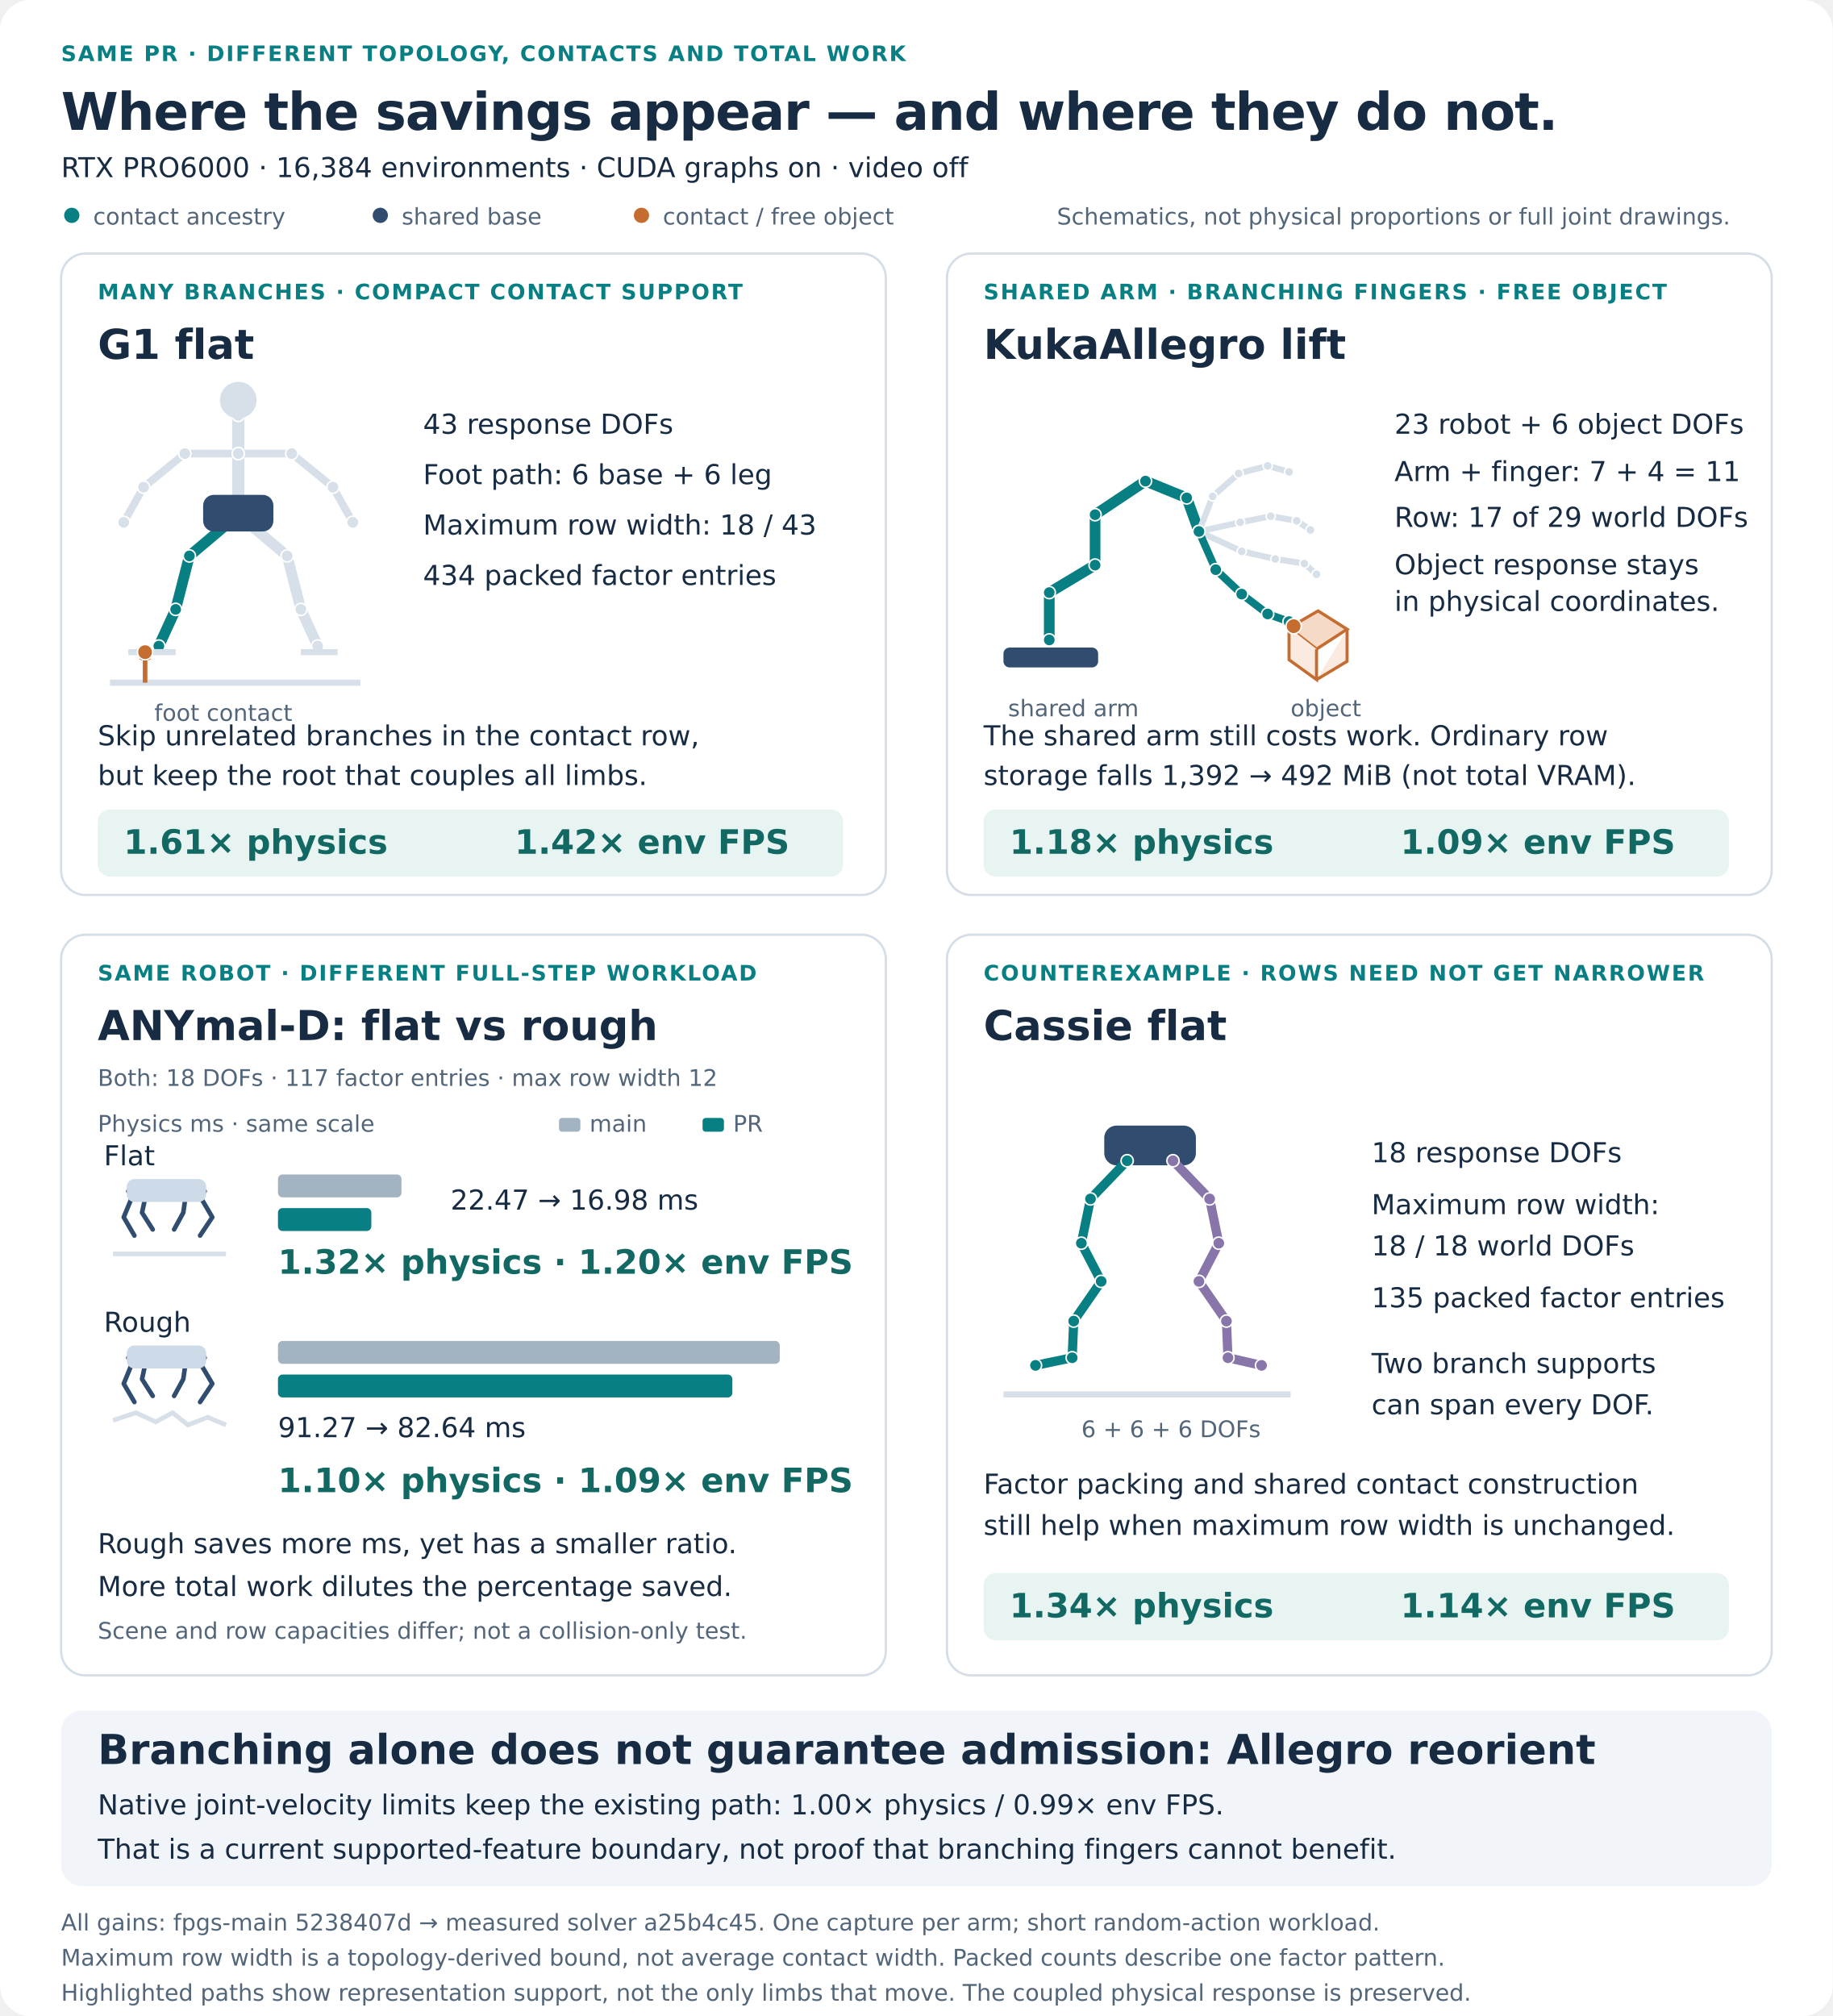
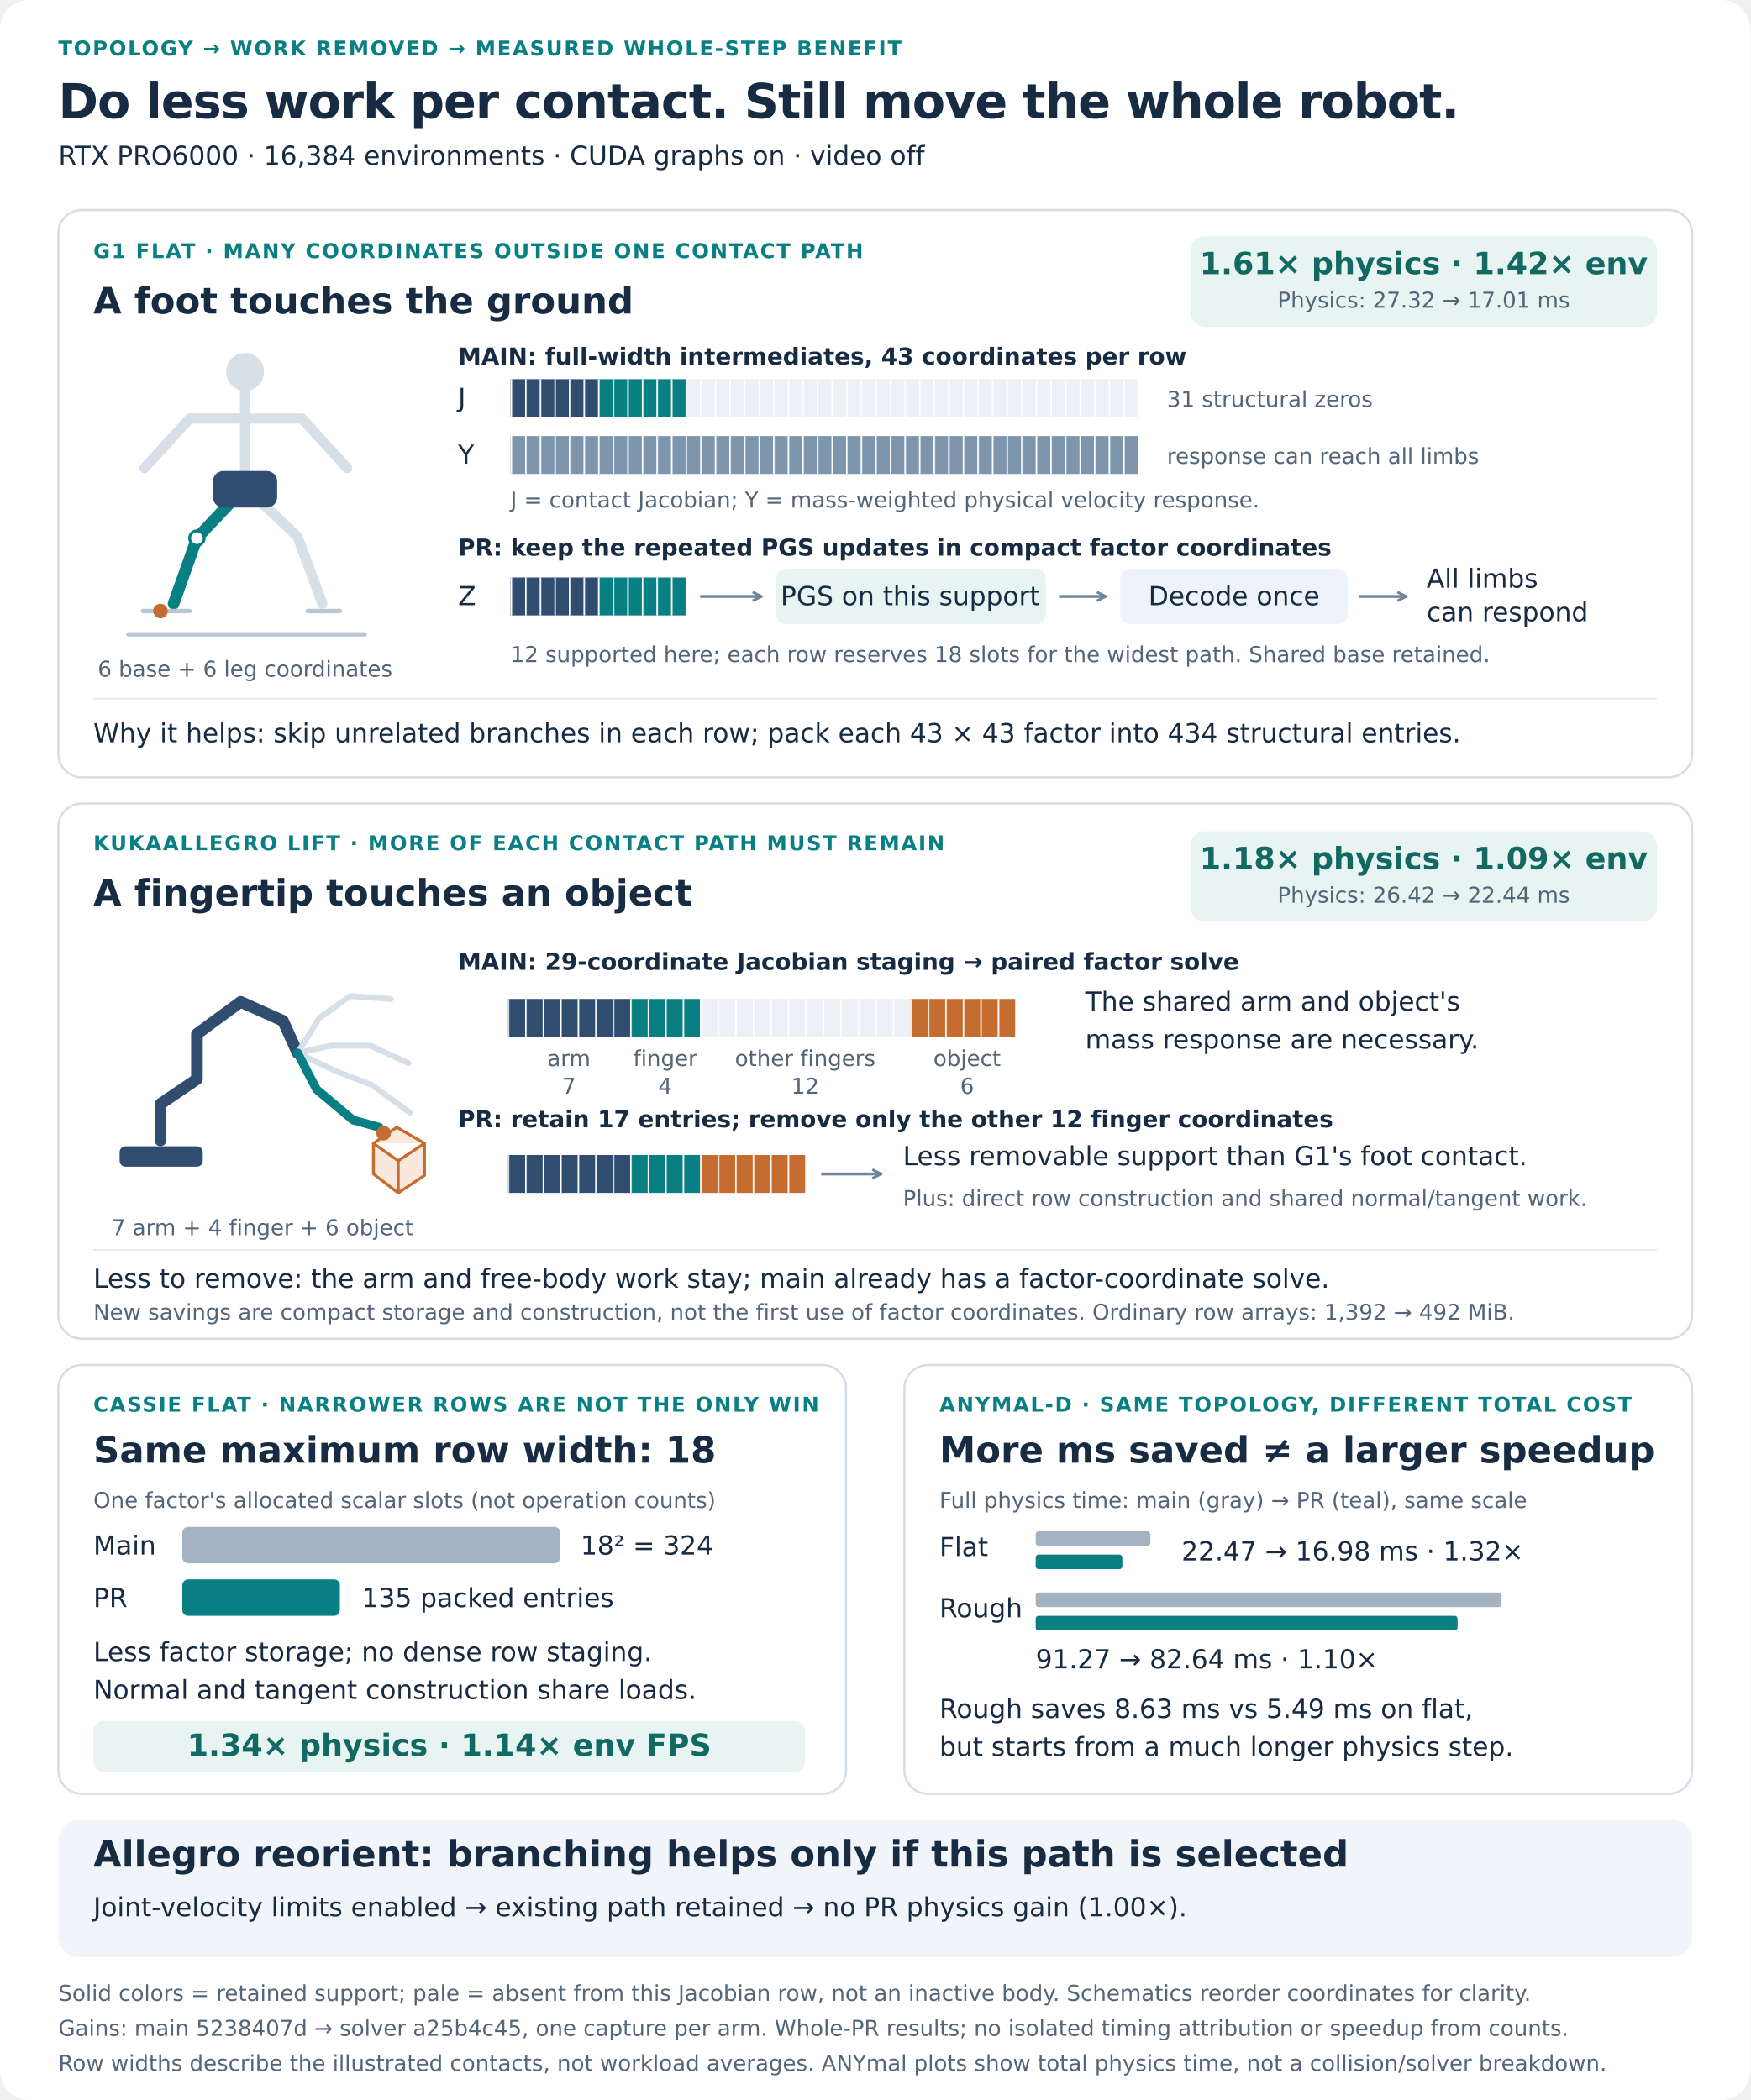
- <svg xmlns="http://www.w3.org/2000/svg" width="1200" height="1320" viewBox="0 0 1200 1320" role="img" aria-labelledby="title desc">
+ <svg xmlns="http://www.w3.org/2000/svg" width="1200" height="1440" viewBox="0 0 1200 1440" role="img" aria-labelledby="title desc">
  <defs>
    <style>
      text { font-family: "DejaVu Sans", sans-serif; fill: #172b42; }
-       .title { font-size: 34px; font-weight: 700; letter-spacing: -.6px; }
-       .head { font-size: 27px; font-weight: 700; }
+       .title { font-size: 33px; font-weight: 700; letter-spacing: -.6px; }
+       .head { font-size: 25px; font-weight: 700; }
      .body { font-size: 18px; }
      .small { font-size: 15px; fill: #526579; }
+       .label { font-size: 16px; font-weight: 700; }
      .eyebrow { font-size: 14px; font-weight: 700; letter-spacing: 1px; fill: #087f83; }
-       .gain { font-size: 22px; font-weight: 700; fill: #126862; }
-       .muted { fill: #526579; }
-       .card { fill:#fff; stroke:#d5dee7; stroke-width:1.5; }
+       .gain { font-size: 21px; font-weight: 700; fill: #126862; }
+       .center { text-anchor: middle; }
+       .card { fill: #fff; stroke: #d5dee7; stroke-width: 1.5; }
+       .arrow { fill: none; stroke: #6f859b; stroke-width: 2; marker-end: url(#arrow); }
+       .tree { fill: none; stroke-linecap: round; stroke-linejoin: round; }
    </style>
-     <marker id="force" markerWidth="8" markerHeight="8" refX="6" refY="4" orient="auto" markerUnits="userSpaceOnUse">
-       <path d="M1 1 L7 4 L1 7" fill="none" stroke="#c56c30" stroke-width="2" />
+     <marker id="arrow" markerWidth="8" markerHeight="8" refX="7" refY="4" orient="auto" markerUnits="userSpaceOnUse">
+       <path d="M1 1 L7 4 L1 7" fill="none" stroke="#6f859b" stroke-width="1.8" />
    </marker>
+     <pattern id="slots" width="10" height="26" patternUnits="userSpaceOnUse">
+       <path d="M0 0 V26" stroke="#fff" stroke-width="2" />
+     </pattern>
+     <pattern id="wide-slots" width="12" height="26" patternUnits="userSpaceOnUse">
+       <path d="M0 0 V26" stroke="#fff" stroke-width="2" />
+     </pattern>
  </defs>
-   <rect width="1200" height="1320" rx="20" fill="#fff" />
-   <text x="40" y="40" class="eyebrow">SAME PR · DIFFERENT TOPOLOGY, CONTACTS AND TOTAL WORK</text>
-   <text x="40" y="85" class="title">Where the savings appear — and where they do not.</text>
-   <text x="40" y="116" class="body" fill="#526579">RTX PRO6000 · 16,384 environments · CUDA graphs on · video off</text>
-   <circle cx="47" cy="141" r="5" fill="#087f83" />
-   <text x="61" y="147" class="small">contact ancestry</text>
-   <circle cx="249" cy="141" r="5" fill="#304d70" />
-   <text x="263" y="147" class="small">shared base</text>
-   <circle cx="420" cy="141" r="5" fill="#c56c30" />
-   <text x="434" y="147" class="small">contact / free object</text>
-   <text x="692" y="147" class="small">Schematics, not physical proportions or full joint drawings.</text>
-   <rect x="40" y="166" width="540" height="420" rx="16" class="card" />
-   <text x="64" y="196" class="eyebrow">MANY BRANCHES · COMPACT CONTACT SUPPORT</text>
-   <text x="64" y="235" class="head">G1 flat</text>
-   <g transform="translate(76 262)">
-     <polyline points="80,10 80,35 80,75" fill="none" stroke="#d7e0e8" stroke-width="8" stroke-linecap="round" stroke-linejoin="round" />
-     <circle cx="80" cy="10" r="4" fill="#d7e0e8" stroke="#fff" stroke-width="1" />
-     <circle cx="80" cy="35" r="4" fill="#d7e0e8" stroke="#fff" stroke-width="1" />
-     <circle cx="80" cy="75" r="4" fill="#d7e0e8" stroke="#fff" stroke-width="1" />
-     <polyline points="80,35 45,35 18,57 5,80" fill="none" stroke="#d7e0e8" stroke-width="5" stroke-linecap="round" stroke-linejoin="round" />
-     <circle cx="80" cy="35" r="4" fill="#d7e0e8" stroke="#fff" stroke-width="1" />
-     <circle cx="45" cy="35" r="4" fill="#d7e0e8" stroke="#fff" stroke-width="1" />
-     <circle cx="18" cy="57" r="4" fill="#d7e0e8" stroke="#fff" stroke-width="1" />
-     <circle cx="5" cy="80" r="4" fill="#d7e0e8" stroke="#fff" stroke-width="1" />
-     <polyline points="80,35 115,35 142,57 155,80" fill="none" stroke="#d7e0e8" stroke-width="5" stroke-linecap="round" stroke-linejoin="round" />
-     <circle cx="80" cy="35" r="4" fill="#d7e0e8" stroke="#fff" stroke-width="1" />
-     <circle cx="115" cy="35" r="4" fill="#d7e0e8" stroke="#fff" stroke-width="1" />
-     <circle cx="142" cy="57" r="4" fill="#d7e0e8" stroke="#fff" stroke-width="1" />
-     <circle cx="155" cy="80" r="4" fill="#d7e0e8" stroke="#fff" stroke-width="1" />
-     <polyline points="80,75 112,102 121,137 132,161" fill="none" stroke="#d7e0e8" stroke-width="7" stroke-linecap="round" stroke-linejoin="round" />
-     <circle cx="80" cy="75" r="4" fill="#d7e0e8" stroke="#fff" stroke-width="1" />
-     <circle cx="112" cy="102" r="4" fill="#d7e0e8" stroke="#fff" stroke-width="1" />
-     <circle cx="121" cy="137" r="4" fill="#d7e0e8" stroke="#fff" stroke-width="1" />
-     <circle cx="132" cy="161" r="4" fill="#d7e0e8" stroke="#fff" stroke-width="1" />
-     <polyline points="80,75 48,102 39,137 28,161" fill="none" stroke="#087f83" stroke-width="7" stroke-linecap="round" stroke-linejoin="round" />
-     <circle cx="80" cy="75" r="4" fill="#087f83" stroke="#fff" stroke-width="1" />
-     <circle cx="48" cy="102" r="4" fill="#087f83" stroke="#fff" stroke-width="1" />
-     <circle cx="39" cy="137" r="4" fill="#087f83" stroke="#fff" stroke-width="1" />
-     <circle cx="28" cy="161" r="4" fill="#087f83" stroke="#fff" stroke-width="1" />
-     <rect x="57" y="62" width="46" height="24" rx="7" fill="#304d70" />
-     <circle cx="80" cy="0" r="12" fill="#d7e0e8" />
-     <path d="M8 165 H39 M121 165 H145 M-4 185 H160" fill="none" stroke="#d7e0e8" stroke-width="4" />
-     <path d="M19 185 V165" fill="none" stroke="#c56c30" stroke-width="3" marker-end="url(#force)" />
-     <circle cx="19" cy="165" r="5" fill="#c56c30" stroke="#fff" stroke-width="1" />
-     <text x="25" y="210" class="small">foot contact</text>
+   <rect width="1200" height="1440" rx="20" fill="#fff" />
+   <text x="40" y="38" class="eyebrow">TOPOLOGY → WORK REMOVED → MEASURED WHOLE-STEP BENEFIT</text>
+   <text x="40" y="81" class="title">Do less work per contact. Still move the whole robot.</text>
+   <text x="40" y="113" class="body">RTX PRO6000 · 16,384 environments · CUDA graphs on · video off</text>
+   <rect x="40" y="144" width="1120" height="389" rx="16" class="card" />
+   <text x="64" y="177" class="eyebrow">G1 FLAT · MANY COORDINATES OUTSIDE ONE CONTACT PATH</text>
+   <text x="64" y="215" class="head">A foot touches the ground</text>
+   <rect x="816" y="162" width="320" height="62" rx="10" fill="#e7f4f1" />
+   <text x="976" y="188" class="gain center">1.61× physics · 1.42× env</text>
+   <text x="976" y="211" class="small center">Physics: 27.32 → 17.01 ms</text>
+   <g transform="translate(88 257)" class="tree">
+     <path d="M80 8 V77 M80 30 L42 30 L11 64 M80 30 L119 30 L150 64 M80 77 L116 111 L133 157" stroke="#d7e0e8" stroke-width="7" />
+     <path d="M80 77 L47 112 L31 157" stroke="#087f83" stroke-width="8" />
+     <rect x="58" y="66" width="44" height="25" rx="7" fill="#304d70" />
+     <circle cx="80" cy="-2" r="13" fill="#d7e0e8" />
+     <circle cx="47" cy="112" r="5" fill="#fff" stroke="#087f83" stroke-width="2" />
+     <path d="M10 162 H42 M123 162 H145 M0 178 H162" stroke="#b7c6d3" stroke-width="3" />
+     <circle cx="22" cy="162" r="5" fill="#c56c30" />
  </g>
-   <text x="277" y="284" class="body">43 response DOFs</text>
-   <text x="277" y="317" class="body">Foot path: 6 base + 6 leg</text>
-   <text x="277" y="350" class="body">Maximum row width: 18 / 43</text>
-   <text x="277" y="383" class="body">434 packed factor entries</text>
-   <text x="64" y="488" class="body">Skip unrelated branches in the contact row,</text>
-   <text x="64" y="514" class="body">but keep the root that couples all limbs.</text>
-   <rect x="64" y="530" width="488" height="44" rx="8" fill="#e7f4f1" />
-   <text x="81" y="559" class="gain">1.61× physics</text>
-   <text x="337" y="559" class="gain">1.42× env FPS</text>
-   <rect x="620" y="166" width="540" height="420" rx="16" class="card" />
-   <text x="644" y="196" class="eyebrow">SHARED ARM · BRANCHING FINGERS · FREE OBJECT</text>
-   <text x="644" y="235" class="head">KukaAllegro lift</text>
-   <g transform="translate(642 262)">
-     <rect x="15" y="162" width="62" height="13" rx="4" fill="#304d70" />
-     <polyline points="45,157 45,126 75,108 75,75 108,53 135,64 143,86" fill="none" stroke="#087f83" stroke-width="7" stroke-linecap="round" stroke-linejoin="round" />
-     <circle cx="45" cy="157" r="4" fill="#087f83" stroke="#fff" stroke-width="1" />
-     <circle cx="45" cy="126" r="4" fill="#087f83" stroke="#fff" stroke-width="1" />
-     <circle cx="75" cy="108" r="4" fill="#087f83" stroke="#fff" stroke-width="1" />
-     <circle cx="75" cy="75" r="4" fill="#087f83" stroke="#fff" stroke-width="1" />
-     <circle cx="108" cy="53" r="4" fill="#087f83" stroke="#fff" stroke-width="1" />
-     <circle cx="135" cy="64" r="4" fill="#087f83" stroke="#fff" stroke-width="1" />
-     <circle cx="143" cy="86" r="4" fill="#087f83" stroke="#fff" stroke-width="1" />
-     <polyline points="143,86 152,63 169,48 188,43 202,47" fill="none" stroke="#d7e0e8" stroke-width="4" stroke-linecap="round" stroke-linejoin="round" />
-     <circle cx="143" cy="86" r="3" fill="#d7e0e8" stroke="#fff" stroke-width="1" />
-     <circle cx="152" cy="63" r="3" fill="#d7e0e8" stroke="#fff" stroke-width="1" />
-     <circle cx="169" cy="48" r="3" fill="#d7e0e8" stroke="#fff" stroke-width="1" />
-     <circle cx="188" cy="43" r="3" fill="#d7e0e8" stroke="#fff" stroke-width="1" />
-     <circle cx="202" cy="47" r="3" fill="#d7e0e8" stroke="#fff" stroke-width="1" />
-     <polyline points="143,86 170,80 190,76 207,79 216,85" fill="none" stroke="#d7e0e8" stroke-width="4" stroke-linecap="round" stroke-linejoin="round" />
-     <circle cx="143" cy="86" r="3" fill="#d7e0e8" stroke="#fff" stroke-width="1" />
-     <circle cx="170" cy="80" r="3" fill="#d7e0e8" stroke="#fff" stroke-width="1" />
-     <circle cx="190" cy="76" r="3" fill="#d7e0e8" stroke="#fff" stroke-width="1" />
-     <circle cx="207" cy="79" r="3" fill="#d7e0e8" stroke="#fff" stroke-width="1" />
-     <circle cx="216" cy="85" r="3" fill="#d7e0e8" stroke="#fff" stroke-width="1" />
-     <polyline points="143,86 171,99 193,104 212,107 220,114" fill="none" stroke="#d7e0e8" stroke-width="4" stroke-linecap="round" stroke-linejoin="round" />
-     <circle cx="143" cy="86" r="3" fill="#d7e0e8" stroke="#fff" stroke-width="1" />
-     <circle cx="171" cy="99" r="3" fill="#d7e0e8" stroke="#fff" stroke-width="1" />
-     <circle cx="193" cy="104" r="3" fill="#d7e0e8" stroke="#fff" stroke-width="1" />
-     <circle cx="212" cy="107" r="3" fill="#d7e0e8" stroke="#fff" stroke-width="1" />
-     <circle cx="220" cy="114" r="3" fill="#d7e0e8" stroke="#fff" stroke-width="1" />
-     <polyline points="143,86 154,111 171,127 188,140 202,145" fill="none" stroke="#087f83" stroke-width="5" stroke-linecap="round" stroke-linejoin="round" />
-     <circle cx="143" cy="86" r="4" fill="#087f83" stroke="#fff" stroke-width="1" />
-     <circle cx="154" cy="111" r="4" fill="#087f83" stroke="#fff" stroke-width="1" />
-     <circle cx="171" cy="127" r="4" fill="#087f83" stroke="#fff" stroke-width="1" />
-     <circle cx="188" cy="140" r="4" fill="#087f83" stroke="#fff" stroke-width="1" />
-     <circle cx="202" cy="145" r="4" fill="#087f83" stroke="#fff" stroke-width="1" />
-     <path d="M202 149 L221 138 L240 150 L220 163 Z" fill="#f5dac7" stroke="#c56c30" stroke-width="2" />
-     <path d="M202 149 V170 L220 183 L220 163 M220 183 L240 171 V150" fill="#faeadf" stroke="#c56c30" stroke-width="2" />
-     <circle cx="205" cy="148" r="5" fill="#c56c30" stroke="#fff" stroke-width="1" />
-     <text x="203" y="207" class="small">object</text>
-     <text x="18" y="207" class="small">shared arm</text>
+   <text x="168" y="464" class="small center">6 base + 6 leg coordinates</text>
+   <text x="314" y="250" class="label">MAIN: full-width intermediates, 43 coordinates per row</text>
+   <text x="314" y="279" class="body">J</text>
+   <rect x="350" y="260" width="60" height="26" fill="#304d70" />
+   <rect x="410" y="260" width="60" height="26" fill="#087f83" />
+   <rect x="470" y="260" width="310" height="26" fill="#edf1f5" />
+   <rect x="350" y="260" width="430" height="26" fill="url(#slots)" />
+   <text x="800" y="279" class="small">31 structural zeros</text>
+   <text x="314" y="318" class="body">Y</text>
+   <rect x="350" y="299" width="430" height="26" fill="#7d96ae" />
+   <rect x="350" y="299" width="430" height="26" fill="url(#slots)" />
+   <text x="800" y="318" class="small">response can reach all limbs</text>
+   <text x="350" y="348" class="small">J = contact Jacobian; Y = mass-weighted physical velocity response.</text>
+   <text x="314" y="381" class="label">PR: keep the repeated PGS updates in compact factor coordinates</text>
+   <text x="314" y="415" class="body">Z</text>
+   <rect x="350" y="396" width="60" height="26" fill="#304d70" />
+   <rect x="410" y="396" width="60" height="26" fill="#087f83" />
+   <rect x="350" y="396" width="120" height="26" fill="url(#slots)" />
+   <path d="M480 409 H522" class="arrow" />
+   <rect x="532" y="390" width="185" height="38" rx="7" fill="#e7f4f1" />
+   <text x="624" y="415" class="body center">PGS on this support</text>
+   <path d="M726 409 H758" class="arrow" />
+   <rect x="768" y="390" width="156" height="38" rx="7" fill="#edf3f9" />
+   <text x="846" y="415" class="body center">Decode once</text>
+   <path d="M932 409 H964" class="arrow" />
+   <text x="978" y="403" class="body">All limbs</text>
+   <text x="978" y="426" class="body">can respond</text>
+   <text x="350" y="454" class="small">12 supported here; each row reserves 18 slots for the widest path. Shared base retained.</text>
+   <path d="M64 479 H1136" stroke="#e0e7ee" />
+   <text x="64" y="509" class="body">Why it helps: skip unrelated branches in each row; pack each 43 × 43 factor into 434 structural entries.</text>
+   <rect x="40" y="551" width="1120" height="367" rx="16" class="card" />
+   <text x="64" y="583" class="eyebrow">KUKAALLEGRO LIFT · MORE OF EACH CONTACT PATH MUST REMAIN</text>
+   <text x="64" y="621" class="head">A fingertip touches an object</text>
+   <rect x="816" y="570" width="320" height="62" rx="10" fill="#e7f4f1" />
+   <text x="976" y="596" class="gain center">1.18× physics · 1.09× env</text>
+   <text x="976" y="619" class="small center">Physics: 26.42 → 22.44 ms</text>
+   <g transform="translate(73 653)" class="tree">
+     <rect x="9" y="133" width="57" height="14" rx="4" fill="#304d70" />
+     <path d="M37 129 V104 L62 87 V56 L92 34 L121 47 L131 69" stroke="#304d70" stroke-width="8" />
+     <path d="M131 69 L146 45 L167 30 L195 32 M131 69 L154 64 L181 64 L207 76 M131 69 L156 81 L182 91 L208 110" stroke="#d7e0e8" stroke-width="4" />
+     <path d="M131 69 L144 94 L169 115 L187 120" stroke="#087f83" stroke-width="6" />
+     <path d="M183 131 L199 120 L218 131 L200 143 Z M183 131 V152 L200 165 L218 153 V131 M200 143 V165" fill="#f9e8db" stroke="#c56c30" stroke-width="2" />
+     <circle cx="190" cy="124" r="5" fill="#c56c30" />
  </g>
-   <text x="913" y="284" class="body">23 robot + 6 object DOFs</text>
-   <text x="913" y="315" class="body">Arm + finger: 7 + 4 = 11</text>
-   <text x="913" y="345" class="body">Row: 17 of 29 world DOFs</text>
-   <text x="913" y="376" class="body">Object response stays</text>
-   <text x="913" y="400" class="body">in physical coordinates.</text>
-   <text x="644" y="488" class="body">The shared arm still costs work. Ordinary row</text>
-   <text x="644" y="514" class="body">storage falls 1,392 → 492 MiB (not total VRAM).</text>
-   <rect x="644" y="530" width="488" height="44" rx="8" fill="#e7f4f1" />
-   <text x="661" y="559" class="gain">1.18× physics</text>
-   <text x="917" y="559" class="gain">1.09× env FPS</text>
-   <rect x="40" y="612" width="540" height="485" rx="16" class="card" />
-   <text x="64" y="642" class="eyebrow">SAME ROBOT · DIFFERENT FULL-STEP WORKLOAD</text>
-   <text x="64" y="681" class="head">ANYmal-D: flat vs rough</text>
-   <text x="64" y="711" class="small">Both: 18 DOFs · 117 factor entries · max row width 12</text>
-   <text x="64" y="741" class="small">Physics ms · same scale</text>
-   <rect x="366" y="732" width="14" height="9" rx="2" fill="#a4b3c2" />
-   <text x="386" y="741" class="small">main</text>
-   <rect x="460" y="732" width="14" height="9" rx="2" fill="#087f83" />
-   <text x="480" y="741" class="small">PR</text>
-   <g transform="translate(81 768)">
-     <path d="M3 12 H53 M7 12 L0 29 L7 41 M48 12 L58 29 L50 41 M15 12 L12 26 L19 37 M41 12 L39 26 L33 37" fill="none" stroke="#304d70" stroke-width="3" stroke-linecap="round" stroke-linejoin="round" />
-     <rect x="2" y="4" width="52" height="15" rx="5" fill="#cddae8" />
-     <path d="M-7 53 H67" stroke="#d7e0e8" fill="none" stroke-width="3" />
-   </g>
-   <text x="68" y="763" class="body">Flat</text>
-   <rect x="182" y="769" width="80.881" height="15" rx="3" fill="#a4b3c2" />
-   <rect x="182" y="791" width="61.134" height="15" rx="3" fill="#087f83" />
-   <text x="295" y="792" class="body">22.47 → 16.98 ms</text>
-   <text x="182" y="834" class="gain">1.32× physics · 1.20× env FPS</text>
-   <g transform="translate(81 877)">
-     <path d="M3 12 H53 M7 12 L0 29 L7 41 M48 12 L58 29 L50 41 M15 12 L12 26 L19 37 M41 12 L39 26 L33 37" fill="none" stroke="#304d70" stroke-width="3" stroke-linecap="round" stroke-linejoin="round" />
-     <rect x="2" y="4" width="52" height="15" rx="5" fill="#cddae8" />
-     <path d="M-7 53 L8 48 L21 54 L32 48 L42 56 L55 51 L67 56" stroke="#d7e0e8" fill="none" stroke-width="3" />
-   </g>
-   <text x="68" y="872" class="body">Rough</text>
-   <rect x="182" y="878" width="328.563" height="15" rx="3" fill="#a4b3c2" />
-   <rect x="182" y="900" width="297.499" height="15" rx="3" fill="#087f83" />
-   <text x="182" y="941" class="body">91.27 → 82.64 ms</text>
-   <text x="182" y="977" class="gain">1.10× physics · 1.09× env FPS</text>
-   <text x="64" y="1017" class="body">Rough saves more ms, yet has a smaller ratio.</text>
-   <text x="64" y="1045" class="body">More total work dilutes the percentage saved.</text>
-   <text x="64" y="1073" class="small">Scene and row capacities differ; not a collision-only test.</text>
-   <rect x="620" y="612" width="540" height="485" rx="16" class="card" />
-   <text x="644" y="642" class="eyebrow">COUNTEREXAMPLE · ROWS NEED NOT GET NARROWER</text>
-   <text x="644" y="681" class="head">Cassie flat</text>
-   <g transform="translate(660 732)">
-     <rect x="63" y="5" width="60" height="26" rx="8" fill="#304d70" />
-     <polyline points="78,28 54,53 48,82 61,107 43,133 42,157 18,162" fill="none" stroke="#087f83" stroke-width="6" stroke-linecap="round" stroke-linejoin="round" />
-     <circle cx="78" cy="28" r="4" fill="#087f83" stroke="#fff" stroke-width="1" />
-     <circle cx="54" cy="53" r="4" fill="#087f83" stroke="#fff" stroke-width="1" />
-     <circle cx="48" cy="82" r="4" fill="#087f83" stroke="#fff" stroke-width="1" />
-     <circle cx="61" cy="107" r="4" fill="#087f83" stroke="#fff" stroke-width="1" />
-     <circle cx="43" cy="133" r="4" fill="#087f83" stroke="#fff" stroke-width="1" />
-     <circle cx="42" cy="157" r="4" fill="#087f83" stroke="#fff" stroke-width="1" />
-     <circle cx="18" cy="162" r="4" fill="#087f83" stroke="#fff" stroke-width="1" />
-     <polyline points="108,28 132,53 138,82 125,107 143,133 144,157 166,162" fill="none" stroke="#8875aa" stroke-width="6" stroke-linecap="round" stroke-linejoin="round" />
-     <circle cx="108" cy="28" r="4" fill="#8875aa" stroke="#fff" stroke-width="1" />
-     <circle cx="132" cy="53" r="4" fill="#8875aa" stroke="#fff" stroke-width="1" />
-     <circle cx="138" cy="82" r="4" fill="#8875aa" stroke="#fff" stroke-width="1" />
-     <circle cx="125" cy="107" r="4" fill="#8875aa" stroke="#fff" stroke-width="1" />
-     <circle cx="143" cy="133" r="4" fill="#8875aa" stroke="#fff" stroke-width="1" />
-     <circle cx="144" cy="157" r="4" fill="#8875aa" stroke="#fff" stroke-width="1" />
-     <circle cx="166" cy="162" r="4" fill="#8875aa" stroke="#fff" stroke-width="1" />
-     <path d="M-3 181 H185" fill="none" stroke="#d7e0e8" stroke-width="4" />
-     <text x="48" y="209" class="small">6 + 6 + 6 DOFs</text>
-   </g>
-   <text x="898" y="761" class="body">18 response DOFs</text>
-   <text x="898" y="795" class="body">Maximum row width:</text>
-   <text x="898" y="822" class="body">18 / 18 world DOFs</text>
-   <text x="898" y="856" class="body">135 packed factor entries</text>
-   <text x="898" y="899" class="body">Two branch supports</text>
-   <text x="898" y="926" class="body">can span every DOF.</text>
-   <text x="644" y="978" class="body">Factor packing and shared contact construction</text>
-   <text x="644" y="1005" class="body">still help when maximum row width is unchanged.</text>
-   <rect x="644" y="1030" width="488" height="44" rx="8" fill="#e7f4f1" />
-   <text x="661" y="1059" class="gain">1.34× physics</text>
-   <text x="917" y="1059" class="gain">1.14× env FPS</text>
-   <rect x="40" y="1120" width="1120" height="115" rx="14" fill="#f1f4f8" />
-   <text x="64" y="1155" class="head">Branching alone does not guarantee admission: Allegro reorient</text>
-   <text x="64" y="1188" class="body">Native joint-velocity limits keep the existing path: 1.00× physics / 0.99× env FPS.</text>
-   <text x="64" y="1217" class="body">That is a current supported-feature boundary, not proof that branching fingers cannot benefit.</text>
-   <text x="40" y="1264" class="small">All gains: fpgs-main 5238407d → measured solver a25b4c45. One capture per arm; short random-action workload.</text>
-   <text x="40" y="1287" class="small">Maximum row width is a topology-derived bound, not average contact width. Packed counts describe one factor pattern.</text>
-   <text x="40" y="1310" class="small">Highlighted paths show representation support, not the only limbs that move. The coupled physical response is preserved.</text>
+   <text x="180" y="847" class="small center">7 arm + 4 finger + 6 object</text>
+   <text x="314" y="665" class="label">MAIN: 29-coordinate Jacobian staging → paired factor solve</text>
+   <rect x="348" y="685" width="84" height="26" fill="#304d70" />
+   <rect x="432" y="685" width="48" height="26" fill="#087f83" />
+   <rect x="480" y="685" width="144" height="26" fill="#edf1f5" />
+   <rect x="624" y="685" width="72" height="26" fill="#c56c30" />
+   <rect x="348" y="685" width="348" height="26" fill="url(#wide-slots)" />
+   <text x="390" y="731" class="small center">arm</text>
+   <text x="390" y="750" class="small center">7</text>
+   <text x="456" y="731" class="small center">finger</text>
+   <text x="456" y="750" class="small center">4</text>
+   <text x="552" y="731" class="small center">other fingers</text>
+   <text x="552" y="750" class="small center">12</text>
+   <text x="663" y="731" class="small center">object</text>
+   <text x="663" y="750" class="small center">6</text>
+   <text x="744" y="693" class="body">The shared arm and object's</text>
+   <text x="744" y="719" class="body">mass response are necessary.</text>
+   <text x="314" y="773" class="label">PR: retain 17 entries; remove only the other 12 finger coordinates</text>
+   <rect x="348" y="792" width="84" height="26" fill="#304d70" />
+   <rect x="432" y="792" width="48" height="26" fill="#087f83" />
+   <rect x="480" y="792" width="72" height="26" fill="#c56c30" />
+   <rect x="348" y="792" width="204" height="26" fill="url(#wide-slots)" />
+   <path d="M563 805 H604" class="arrow" />
+   <text x="619" y="799" class="body">Less removable support than G1's foot contact.</text>
+   <text x="619" y="827" class="small">Plus: direct row construction and shared normal/tangent work.</text>
+   <path d="M64 857 H1136" stroke="#e0e7ee" />
+   <text x="64" y="883" class="body">Less to remove: the arm and free-body work stay; main already has a factor-coordinate solve.</text>
+   <text x="64" y="905" class="small">New savings are compact storage and construction, not the first use of factor coordinates. Ordinary row arrays: 1,392 → 492 MiB.</text>
+   <rect x="40" y="936" width="540" height="294" rx="16" class="card" />
+   <text x="64" y="968" class="eyebrow">CASSIE FLAT · NARROWER ROWS ARE NOT THE ONLY WIN</text>
+   <text x="64" y="1003" class="head">Same maximum row width: 18</text>
+   <text x="64" y="1034" class="small">One factor's allocated scalar slots (not operation counts)</text>
+   <text x="64" y="1066" class="body">Main</text>
+   <rect x="125" y="1047" width="259" height="25" rx="4" fill="#a4b3c2" />
+   <text x="398" y="1066" class="body">18² = 324</text>
+   <text x="64" y="1102" class="body">PR</text>
+   <rect x="125" y="1083" width="108" height="25" rx="4" fill="#087f83" />
+   <text x="248" y="1102" class="body">135 packed entries</text>
+   <text x="64" y="1139" class="body">Less factor storage; no dense row staging.</text>
+   <text x="64" y="1165" class="body">Normal and tangent construction share loads.</text>
+   <rect x="64" y="1180" width="488" height="35" rx="7" fill="#e7f4f1" />
+   <text x="308" y="1204" class="gain center">1.34× physics · 1.14× env FPS</text>
+   <rect x="620" y="936" width="540" height="294" rx="16" class="card" />
+   <text x="644" y="968" class="eyebrow">ANYMAL-D · SAME TOPOLOGY, DIFFERENT TOTAL COST</text>
+   <text x="644" y="1003" class="head">More ms saved ≠ a larger speedup</text>
+   <text x="644" y="1034" class="small">Full physics time: main (gray) → PR (teal), same scale</text>
+   <text x="644" y="1067" class="body">Flat</text>
+   <rect x="710" y="1050" width="78.63" height="10" rx="2" fill="#a4b3c2" />
+   <rect x="710" y="1066" width="59.43" height="10" rx="2" fill="#087f83" />
+   <text x="810" y="1070" class="body">22.47 → 16.98 ms · 1.32×</text>
+   <text x="644" y="1109" class="body">Rough</text>
+   <rect x="710" y="1092" width="319.44" height="10" rx="2" fill="#a4b3c2" />
+   <rect x="710" y="1108" width="289.24" height="10" rx="2" fill="#087f83" />
+   <text x="710" y="1144" class="body">91.27 → 82.64 ms · 1.10×</text>
+   <text x="644" y="1178" class="body">Rough saves 8.63 ms vs 5.49 ms on flat,</text>
+   <text x="644" y="1204" class="body">but starts from a much longer physics step.</text>
+   <rect x="40" y="1248" width="1120" height="94" rx="14" fill="#f1f4f8" />
+   <text x="64" y="1280" class="head">Allegro reorient: branching helps only if this path is selected</text>
+   <text x="64" y="1314" class="body">Joint-velocity limits enabled → existing path retained → no PR physics gain (1.00×).</text>
+   <text x="40" y="1372" class="small">Solid colors = retained support; pale = absent from this Jacobian row, not an inactive body. Schematics reorder coordinates for clarity.</text>
+   <text x="40" y="1396" class="small">Gains: main 5238407d → solver a25b4c45, one capture per arm. Whole-PR results; no isolated timing attribution or speedup from counts.</text>
+   <text x="40" y="1420" class="small">Row widths describe the illustrated contacts, not workload averages. ANYmal plots show total physics time, not a collision/solver breakdown.</text>
</svg>
